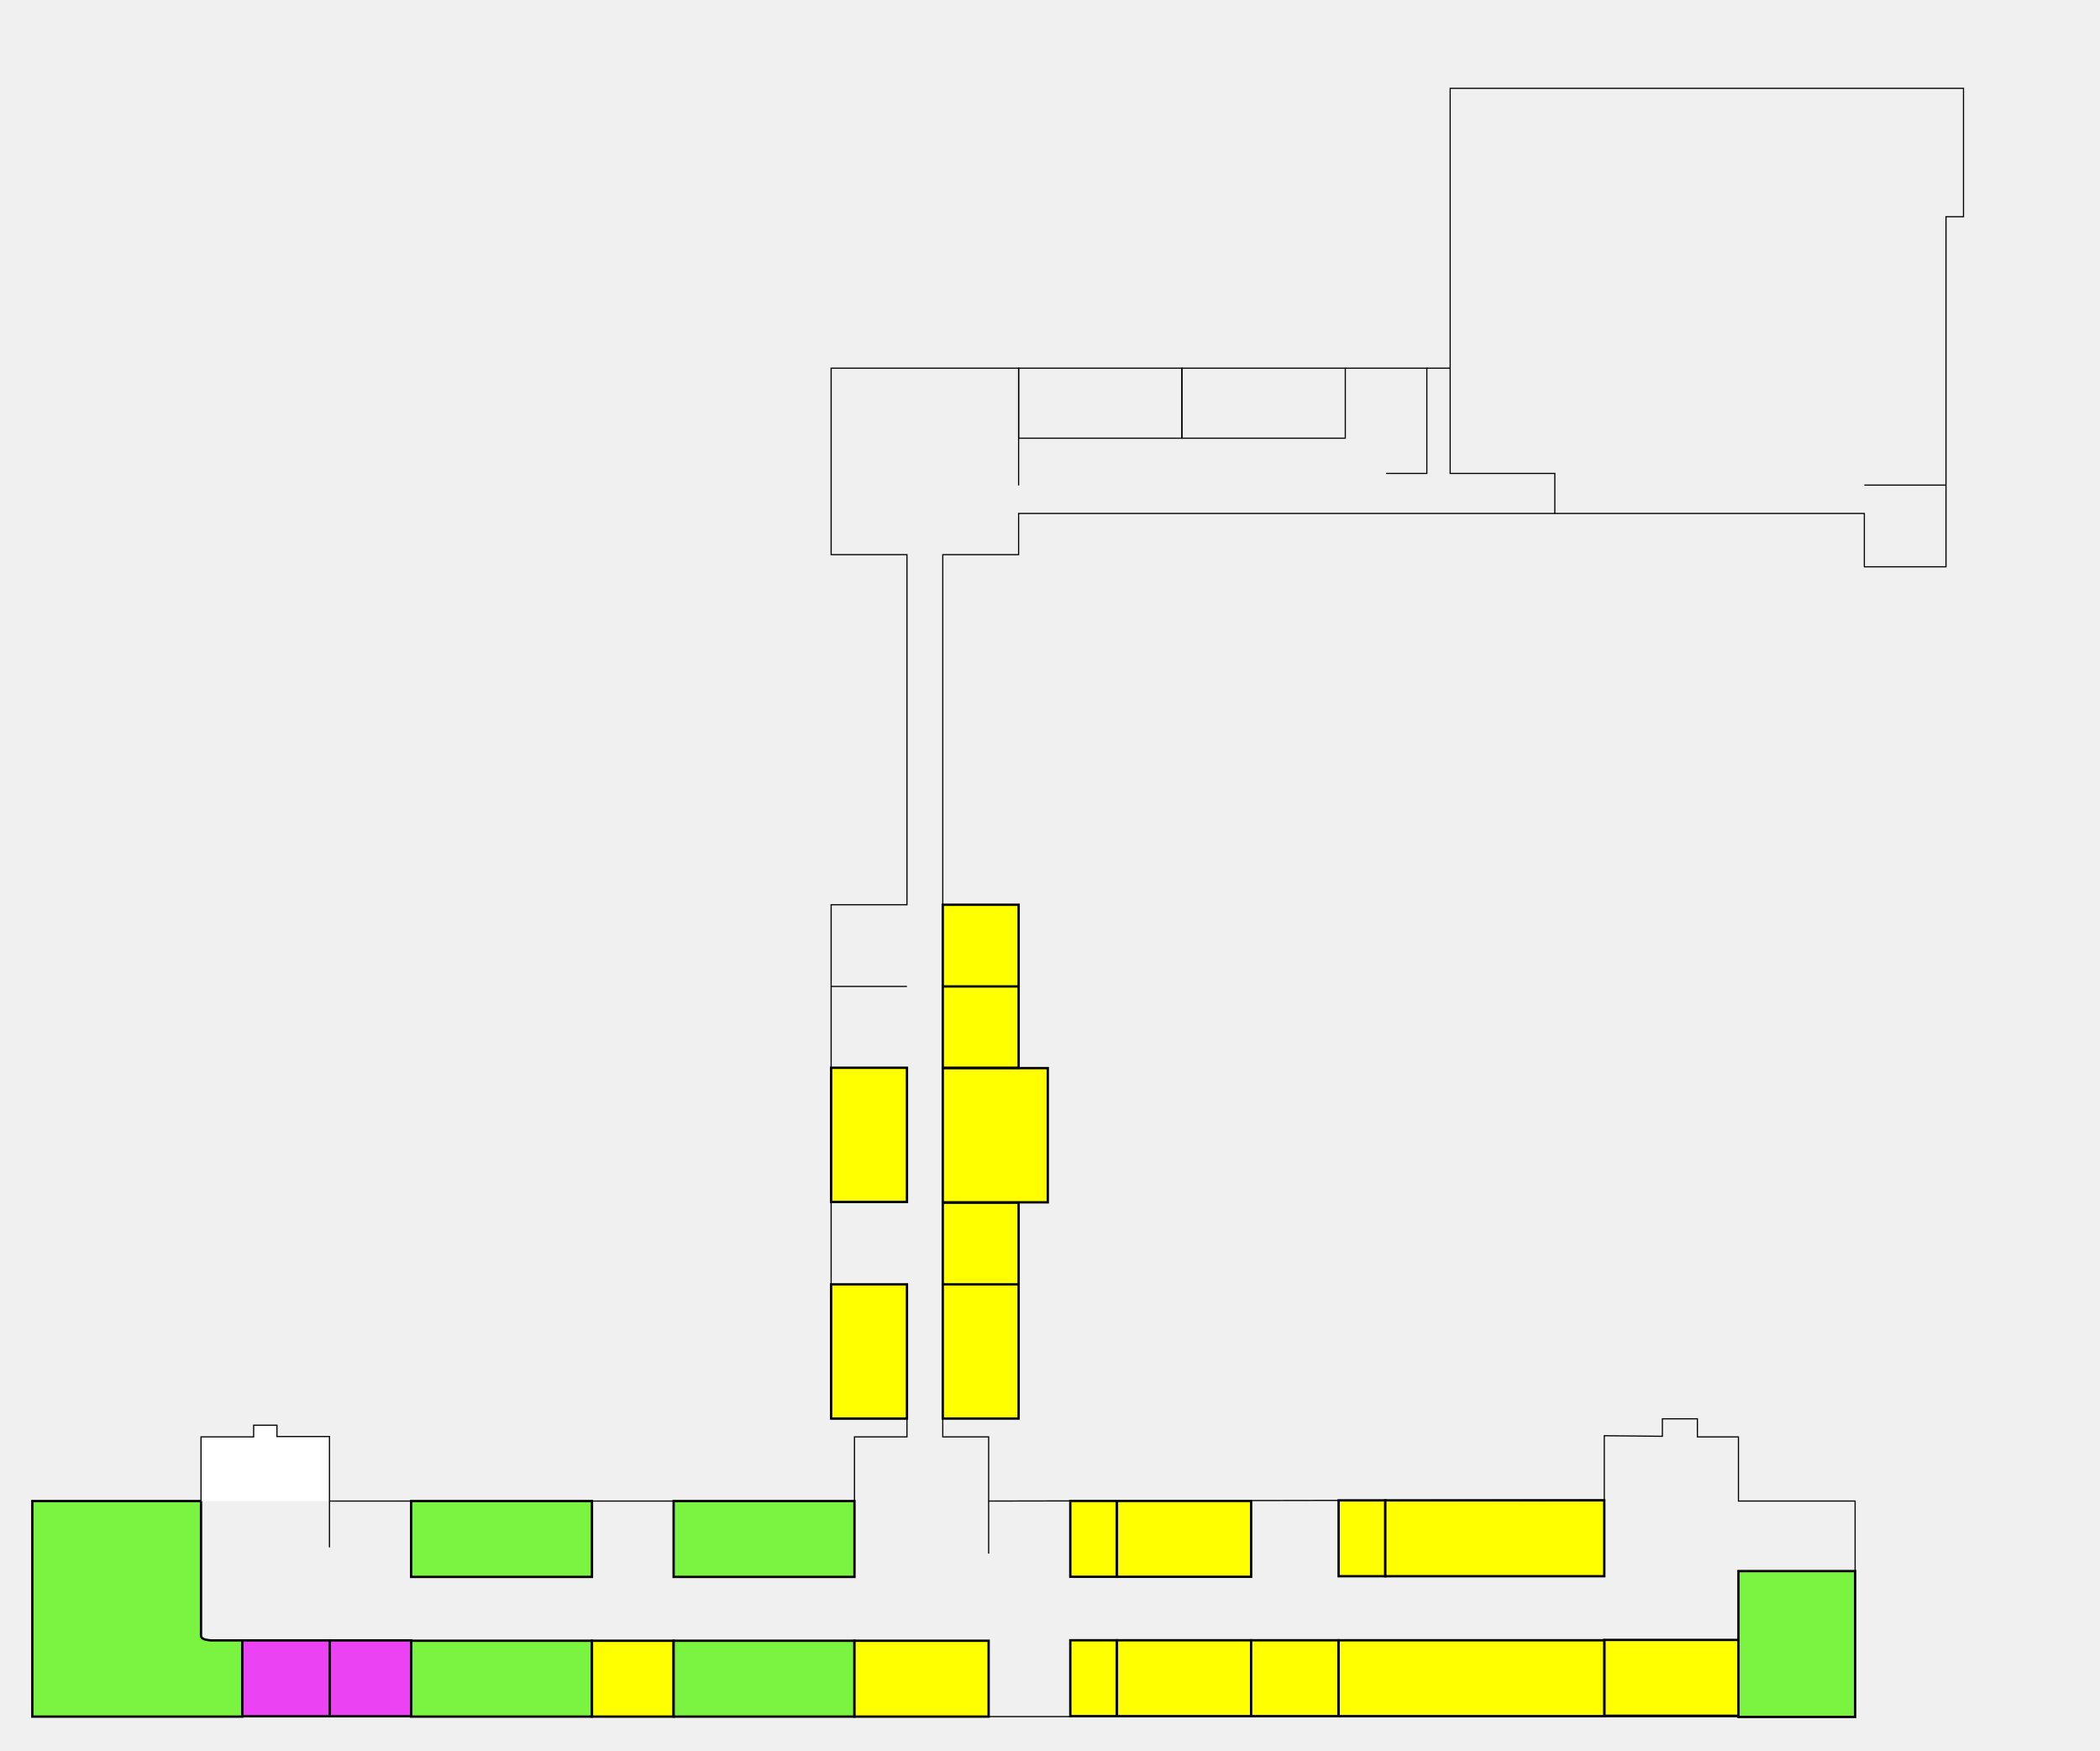
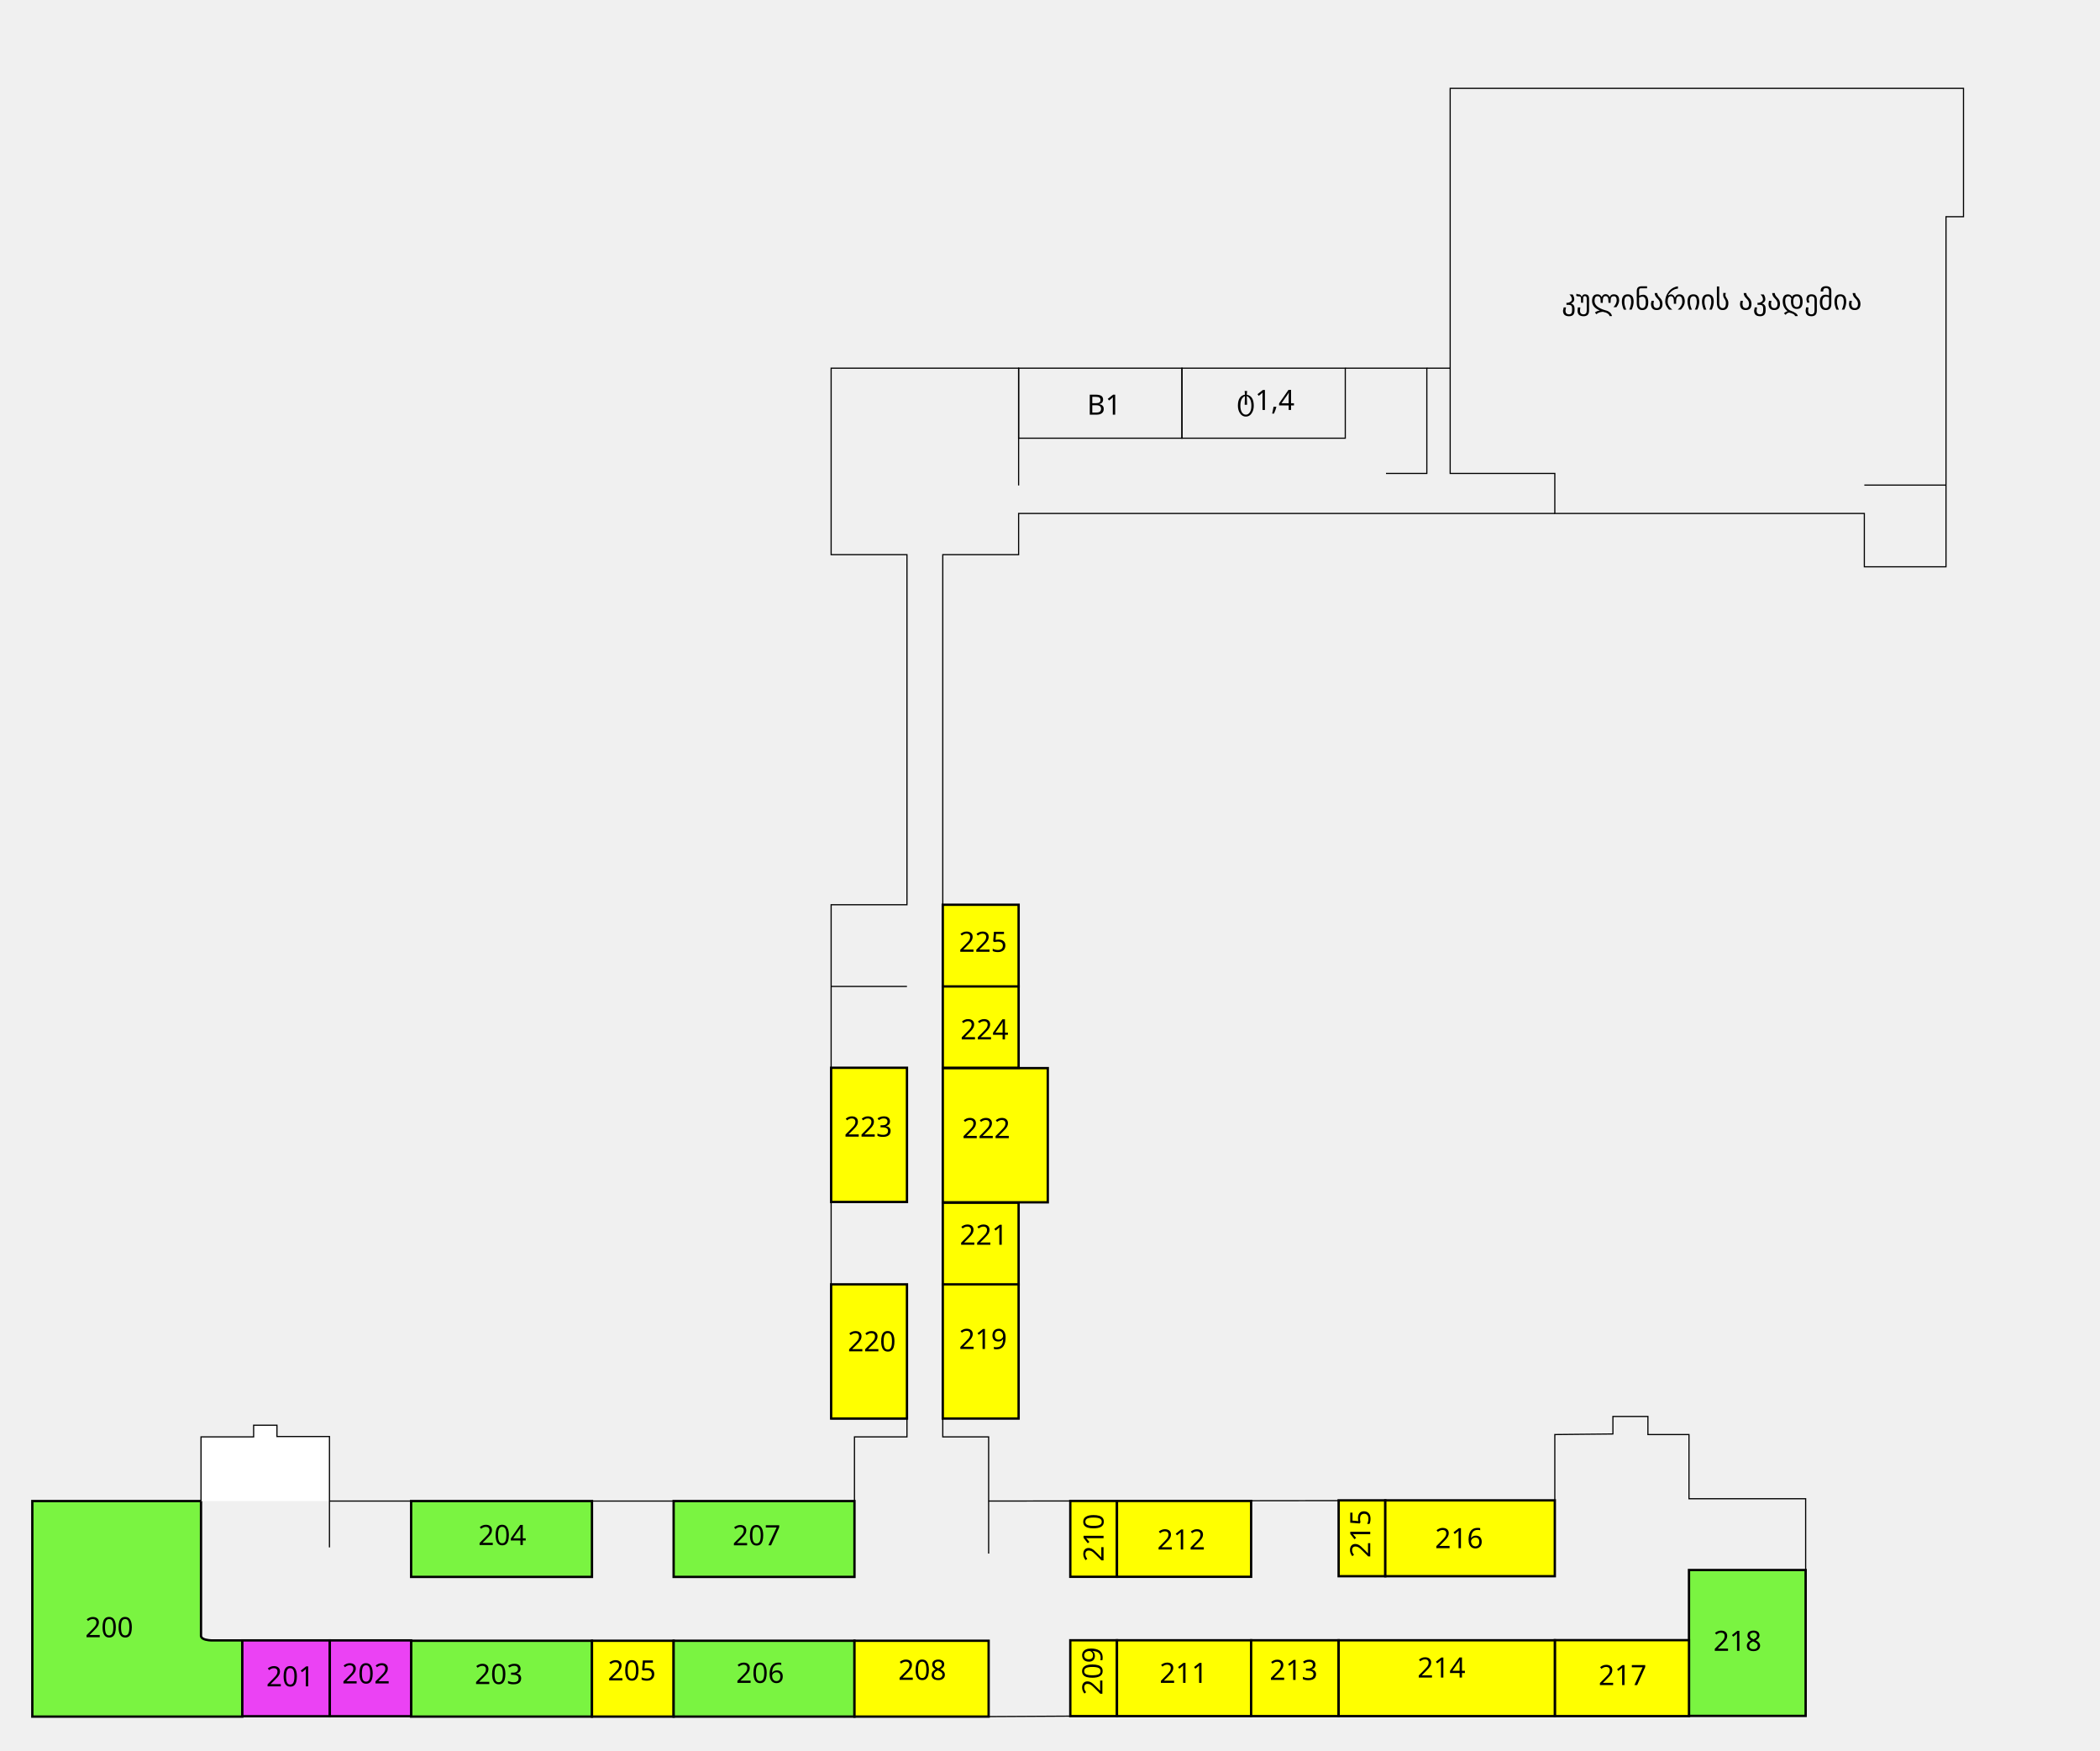
<svg xmlns="http://www.w3.org/2000/svg" version="1.1" id="Layer_1" x="0px" y="0px" viewBox="0 0 1800 1500" style="enable-background:new 0 0 1800 1500;" xml:space="preserve">
  <style type="text/css">
	.st0{fill:#7AF441;stroke:#000000;stroke-width:2;stroke-miterlimit:10;}
	.st1{fill:none;stroke:#000000;stroke-miterlimit:10;}
	.st2{fill:#FFFFFF;stroke:#000000;stroke-miterlimit:10;}
	.st3{fill:#EB42F4;stroke:#000000;stroke-width:2;stroke-miterlimit:10;}
	.st4{fill:#FFFF00;stroke:#000000;stroke-width:2;stroke-miterlimit:10;}
+ 	.st5{font-family:'Sylfaen';}
+ 	.st6{font-size:24px;}
</style>
  <path id="x200" class="st0" d="M27.7,1471h180v-65.3H181c-2.3-0.1-7.8-0.6-8.6-3.3c0-0.1,0-0.2-0.1-0.3c0-1.9,0-3.9,0-5.8v-110H27.7  V1471L27.7,1471z" />
-   <line id="C_PathE__1_" class="st1" x1="205.4" y1="1471" x2="1590.4" y2="1471" />
+   <path id="C_PathE__1_" class="st1" d="M205.4,1471" />
  <polyline class="st2" points="172.3,1286.3 172.3,1231.3 217.4,1231.3 217.4,1221.3 237.4,1221.3 237.4,1231 282.4,1231 282.4,1326   282.4,1286.3 352.4,1286.3 " />
  <rect id="x204" x="352.4" y="1286.3" class="st0" width="155" height="65" />
  <rect id="x203" x="352.4" y="1406" class="st0" width="155" height="65" />
  <rect id="x201" x="207.7" y="1405.7" class="st3" width="75" height="65" />
  <rect id="x202" x="282.7" y="1405.7" class="st3" width="69.7" height="65" />
  <rect id="x205" x="507.4" y="1406" class="st4" width="70" height="65" />
  <rect id="x207" x="577.4" y="1286.3" class="st0" width="155" height="65" />
  <line class="st1" x1="507.4" y1="1286.3" x2="577.4" y2="1286.3" />
  <rect id="x206" x="577.4" y="1406" class="st0" width="155" height="65" />
  <rect id="x208" x="732.4" y="1406" class="st4" width="115" height="65" />
  <rect id="x209" x="917.4" y="1405.6" class="st4" width="40" height="65" />
-   <rect id="x218" x="1490.1" y="1346.3" class="st0" width="100" height="125" />
-   <rect id="x217" x="1375.1" y="1405.3" class="st4" width="115" height="65" />
+   <rect id="x218" x="1447.7" y="1345.4" class="st0" width="100" height="125" />
+   <rect id="x217" x="1332.7" y="1405.5" class="st4" width="115" height="65.1" />
  <polyline class="st1" points="732.4,1286.3 732.4,1231.3 777.4,1231.3 777.4,1215.8 712.4,1215.8 " />
-   <polyline class="st1" points="847.4,1286.3 1375.1,1285.3 1375.1,1230.3 1424.9,1230.8 1424.9,1215.8 1454.9,1215.8 1454.9,1231.3   1490.1,1231.3 1490.1,1286.3 1590.1,1286.3 1590.1,1471.3 " />
+   <polyline class="st1" points="1332.7,1285.3 1332.7,1229.3 1382.5,1228.8 1382.5,1213.8 1412.5,1213.8 1412.5,1229.3 1447.7,1229.3   1447.7,1284.3 1547.7,1284.3 1547.7,1469.3 " />
  <rect id="x210" x="917.4" y="1286.2" class="st4" width="40" height="65" />
  <rect id="x212" x="957.4" y="1286.2" class="st4" width="115" height="65" />
  <rect id="x211" x="957.4" y="1405.6" class="st4" width="115" height="65" />
  <rect id="x213" x="1072.4" y="1405.6" class="st4" width="75" height="65" />
-   <rect id="x214" x="1147.4" y="1405.6" class="st4" width="227.7" height="65" />
+   <rect id="x214" x="1147.4" y="1405.6" class="st4" width="185.3" height="65" />
  <rect id="x215" x="1147.4" y="1285.7" class="st4" width="40" height="65" />
-   <rect id="x216" x="1187.4" y="1285.7" class="st4" width="187.7" height="65" />
+   <rect id="x216" x="1187.4" y="1285.7" class="st4" width="145.3" height="65" />
  <rect id="x220" x="712.4" y="1100.6" class="st4" width="65" height="115" />
  <rect id="x219" x="808.1" y="1100.6" class="st4" width="65" height="115" />
  <polyline class="st1" points="808.1,1215.6 808.1,1231.3 847.4,1231.3 847.4,1286.3 847.4,1331.3 " />
  <rect id="x221" x="808.1" y="1030.6" class="st4" width="65" height="70" />
  <rect id="x222" x="808.1" y="915.3" class="st4" width="90" height="115" />
  <rect id="x224" x="808.1" y="845" class="st4" width="65" height="70" />
  <rect id="x225" x="808.1" y="775.3" class="st4" width="65" height="70" />
  <line class="st1" x1="712.4" y1="845.3" x2="777.4" y2="845.3" />
  <rect id="x223" x="712.4" y="915" class="st4" width="65" height="115" />
  <path class="st2" d="M2041.4,896.3" />
  <polyline class="st1" points="712.4,915 712.4,775.3 777.4,775.3 777.4,475.3 712.4,475.3 712.4,315.5 873.1,315.5 873.1,416 " />
  <line class="st1" x1="712.4" y1="1030" x2="712.4" y2="1100.6" />
-   <rect id="B1" x="873.1" y="315.5" class="st1" width="140" height="60" />
-   <rect id="ტ1_x2C_4" x="1013.1" y="315.5" class="st1" width="140" height="60" />
+   <rect id="xB1" x="873.1" y="315.5" class="st1" width="140" height="60" />
+   <rect id="xტ1_x2C_4" x="1013.1" y="315.5" class="st1" width="140" height="60" />
  <polyline class="st1" points="1153.1,315.5 1223,315.5 1223,405.7 1188,405.7 " />
-   <polygon id="კულინარიის_აკადემია" class="st1" points="1243,405.7 1332.7,405.7 1332.7,440   1598,440 1598,485.7 1668,485.7 1668,415.7 1598,415.7 1668,415.7 1668,185.7 1683,185.7 1683,75.7 1243,75.7 " />
+   <polygon id="xკულინარიის_x5F_აკადემია" class="st1" points="1243,405.7 1332.7,405.7   1332.7,440 1598,440 1598,485.7 1668,485.7 1668,415.7 1598,415.7 1668,415.7 1668,185.7 1683,185.7 1683,75.7 1243,75.7 " />
  <path class="st1" d="M873.1,775.3" />
  <polyline class="st1" points="1332.7,440 873.1,440 873.1,475.3 808.1,475.3 808.1,775.3 " />
  <line class="st1" x1="1223" y1="315.5" x2="1243" y2="315.5" />
+   <text transform="matrix(1 0 0 1 73 1403)" class="st5 st6">200</text>
+   <text transform="matrix(1 0 0 1 228.2 1445.1)" class="st5 st6">201</text>
+   <text transform="matrix(1 0 0 1 293.2001 1442.6)" class="st5 st6">202</text>
+   <text transform="matrix(1 0 0 1 406.9 1443.1)" class="st5 st6">203</text>
+   <text transform="matrix(1 0 0 1 409.9 1324)" class="st5 st6">204</text>
+   <text transform="matrix(1 0 0 1 521 1440)" class="st5 st6">205</text>
+   <text transform="matrix(1 0 0 1 630.9 1442.1)" class="st5 st6">206</text>
+   <text transform="matrix(1 0 0 1 627.9 1324.2)" class="st5 st6">207</text>
+   <text transform="matrix(1 0 0 1 769.9 1439.5)" class="st5 st6">208</text>
+   <text transform="matrix(2.244830e-010 -1 1 2.244830e-010 944.8965 1452.602)" class="st5 st6">209</text>
+   <text transform="matrix(2.244830e-010 -1 1 2.244830e-010 945.8965 1338.303)" class="st5 st6">210</text>
+   <text transform="matrix(1 0 0 1 991.9 1327.8)" class="st5 st6">212</text>
+   <text transform="matrix(1 0 0 1 993.9 1442.1)" class="st5 st6">211</text>
+   <text transform="matrix(1 0 0 1 1088.233 1439.583)" class="st5 st6">213</text>
+   <text transform="matrix(1 0 0 1 1214.917 1437.533)" class="st5 st6">214</text>
+   <text transform="matrix(4.489659e-011 -1 1 4.489659e-011 1174.498 1334.869)" class="st5 st6">215</text>
+   <text transform="matrix(1 0 0 1 1370.2 1444)" class="st5 st6">217</text>
+   <text transform="matrix(1 0 0 1 1230 1326.666)" class="st5 st6">216</text>
+   <text transform="matrix(1 0 0 1 1468.667 1414.667)" class="st5 st6">218</text>
+   <line class="st1" x1="847.4" y1="1471" x2="917.4" y2="1470.6" />
+   <line class="st1" x1="847.4" y1="1286.3" x2="1332.7" y2="1285.7" />
+   <text transform="matrix(1 0 0 1 726.6665 1158)" class="st5 st6">220</text>
+   <text transform="matrix(1 0 0 1 822 1156)" class="st5 st6">219</text>
+   <text transform="matrix(1 0 0 1 822.6665 1066.667)" class="st5 st6">221</text>
+   <text transform="matrix(1 0 0 1 824.7332 975.333)" class="st5 st6">222</text>
+   <text transform="matrix(1 0 0 1 723.5668 974)" class="st5 st6">223</text>
+   <text transform="matrix(1 0 0 1 823.2001 890.6667)" class="st5 st6">224</text>
+   <text transform="matrix(1 0 0 1 821.9333 815.6333)" class="st5 st6">225</text>
+   <text transform="matrix(1 0 0 1 931.7663 355.3332)" class="st5 st6">B1</text>
+   <text transform="matrix(1 0 0 1 1060 351.3335)" class="st5 st6">ტ1,4</text>
+   <text transform="matrix(1 0 0 1 1338.667 265.3332)" class="st5 st6">კულინარიის აკადემია</text>
</svg>
